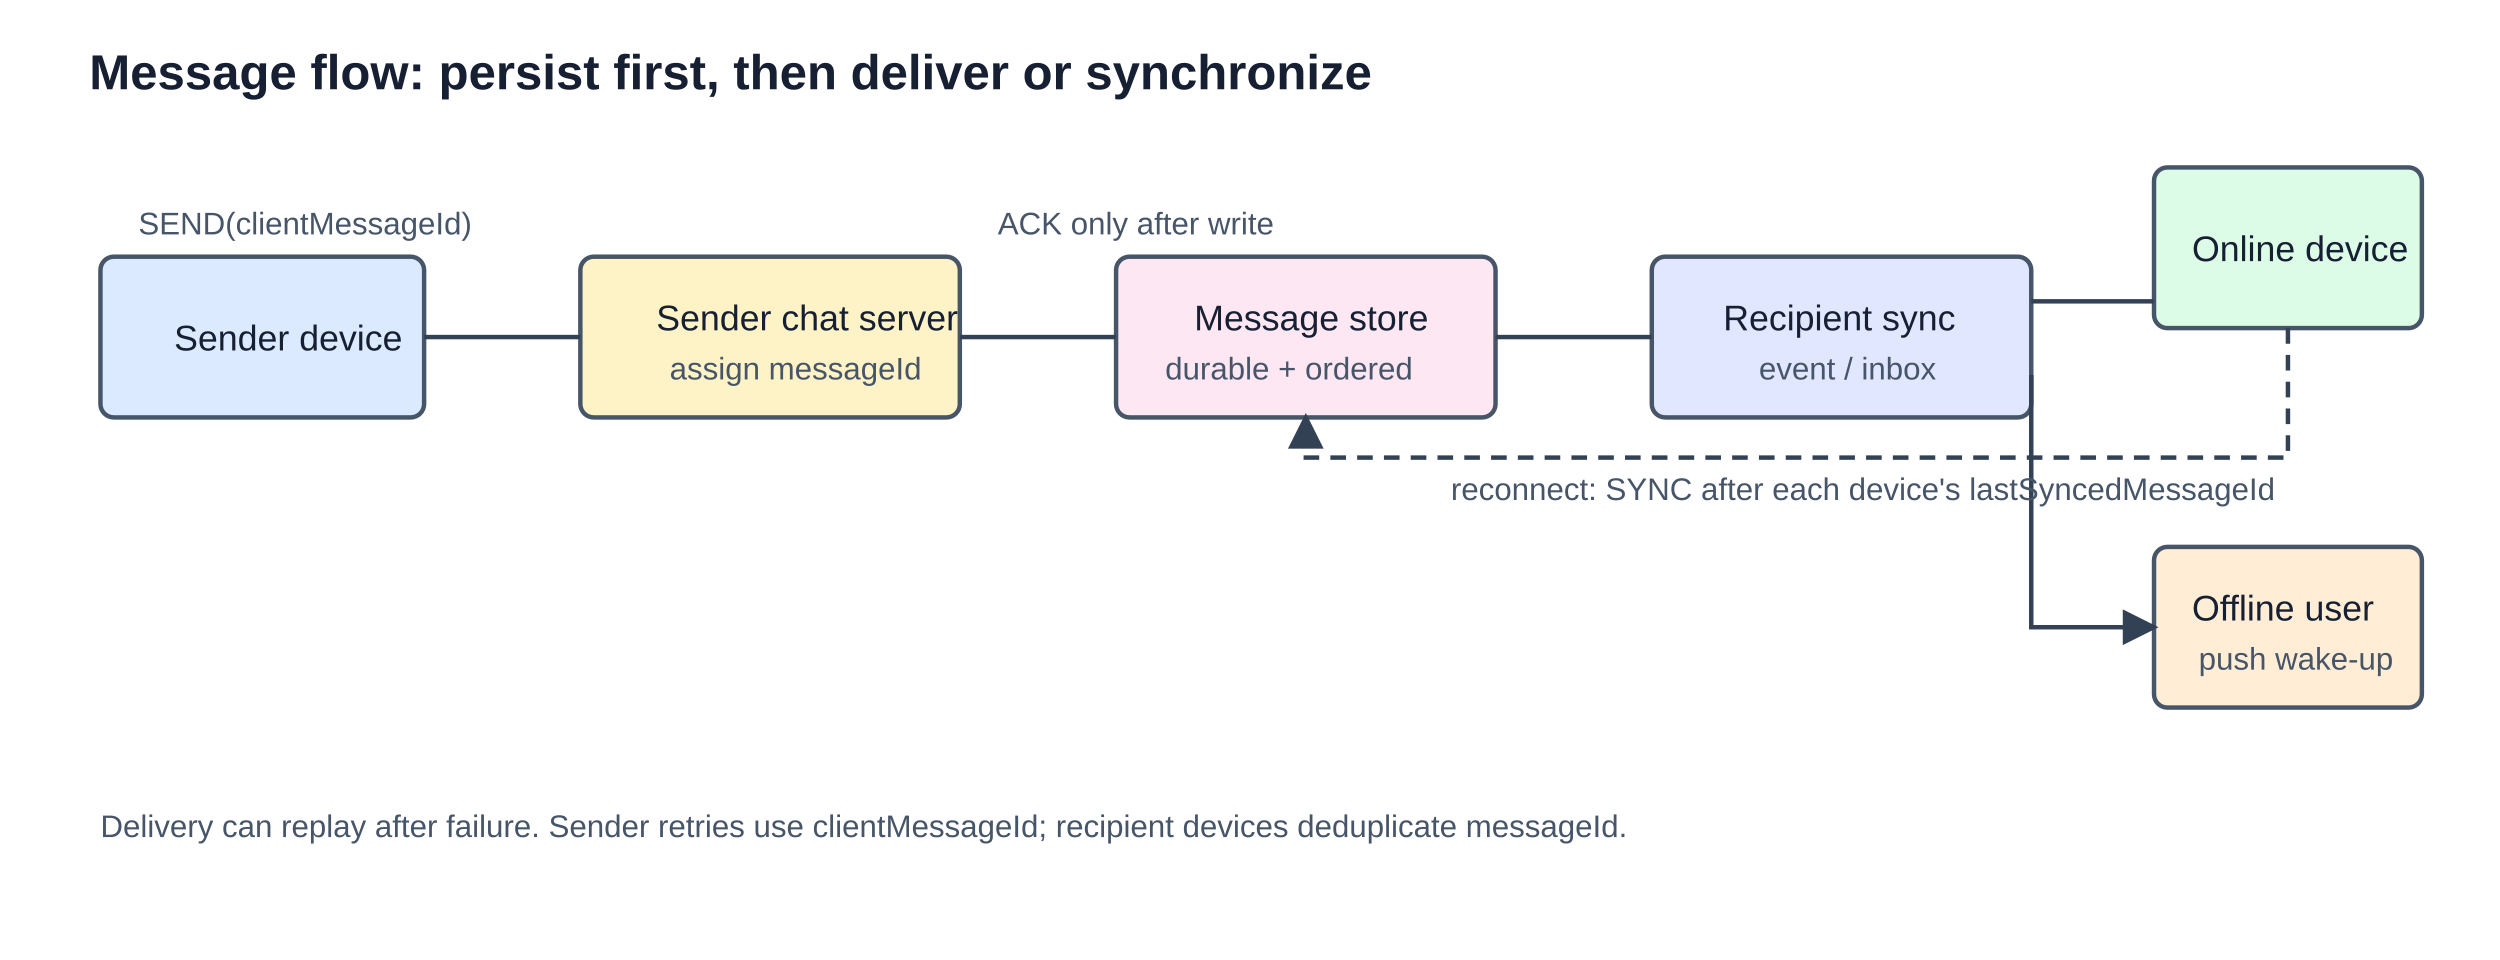
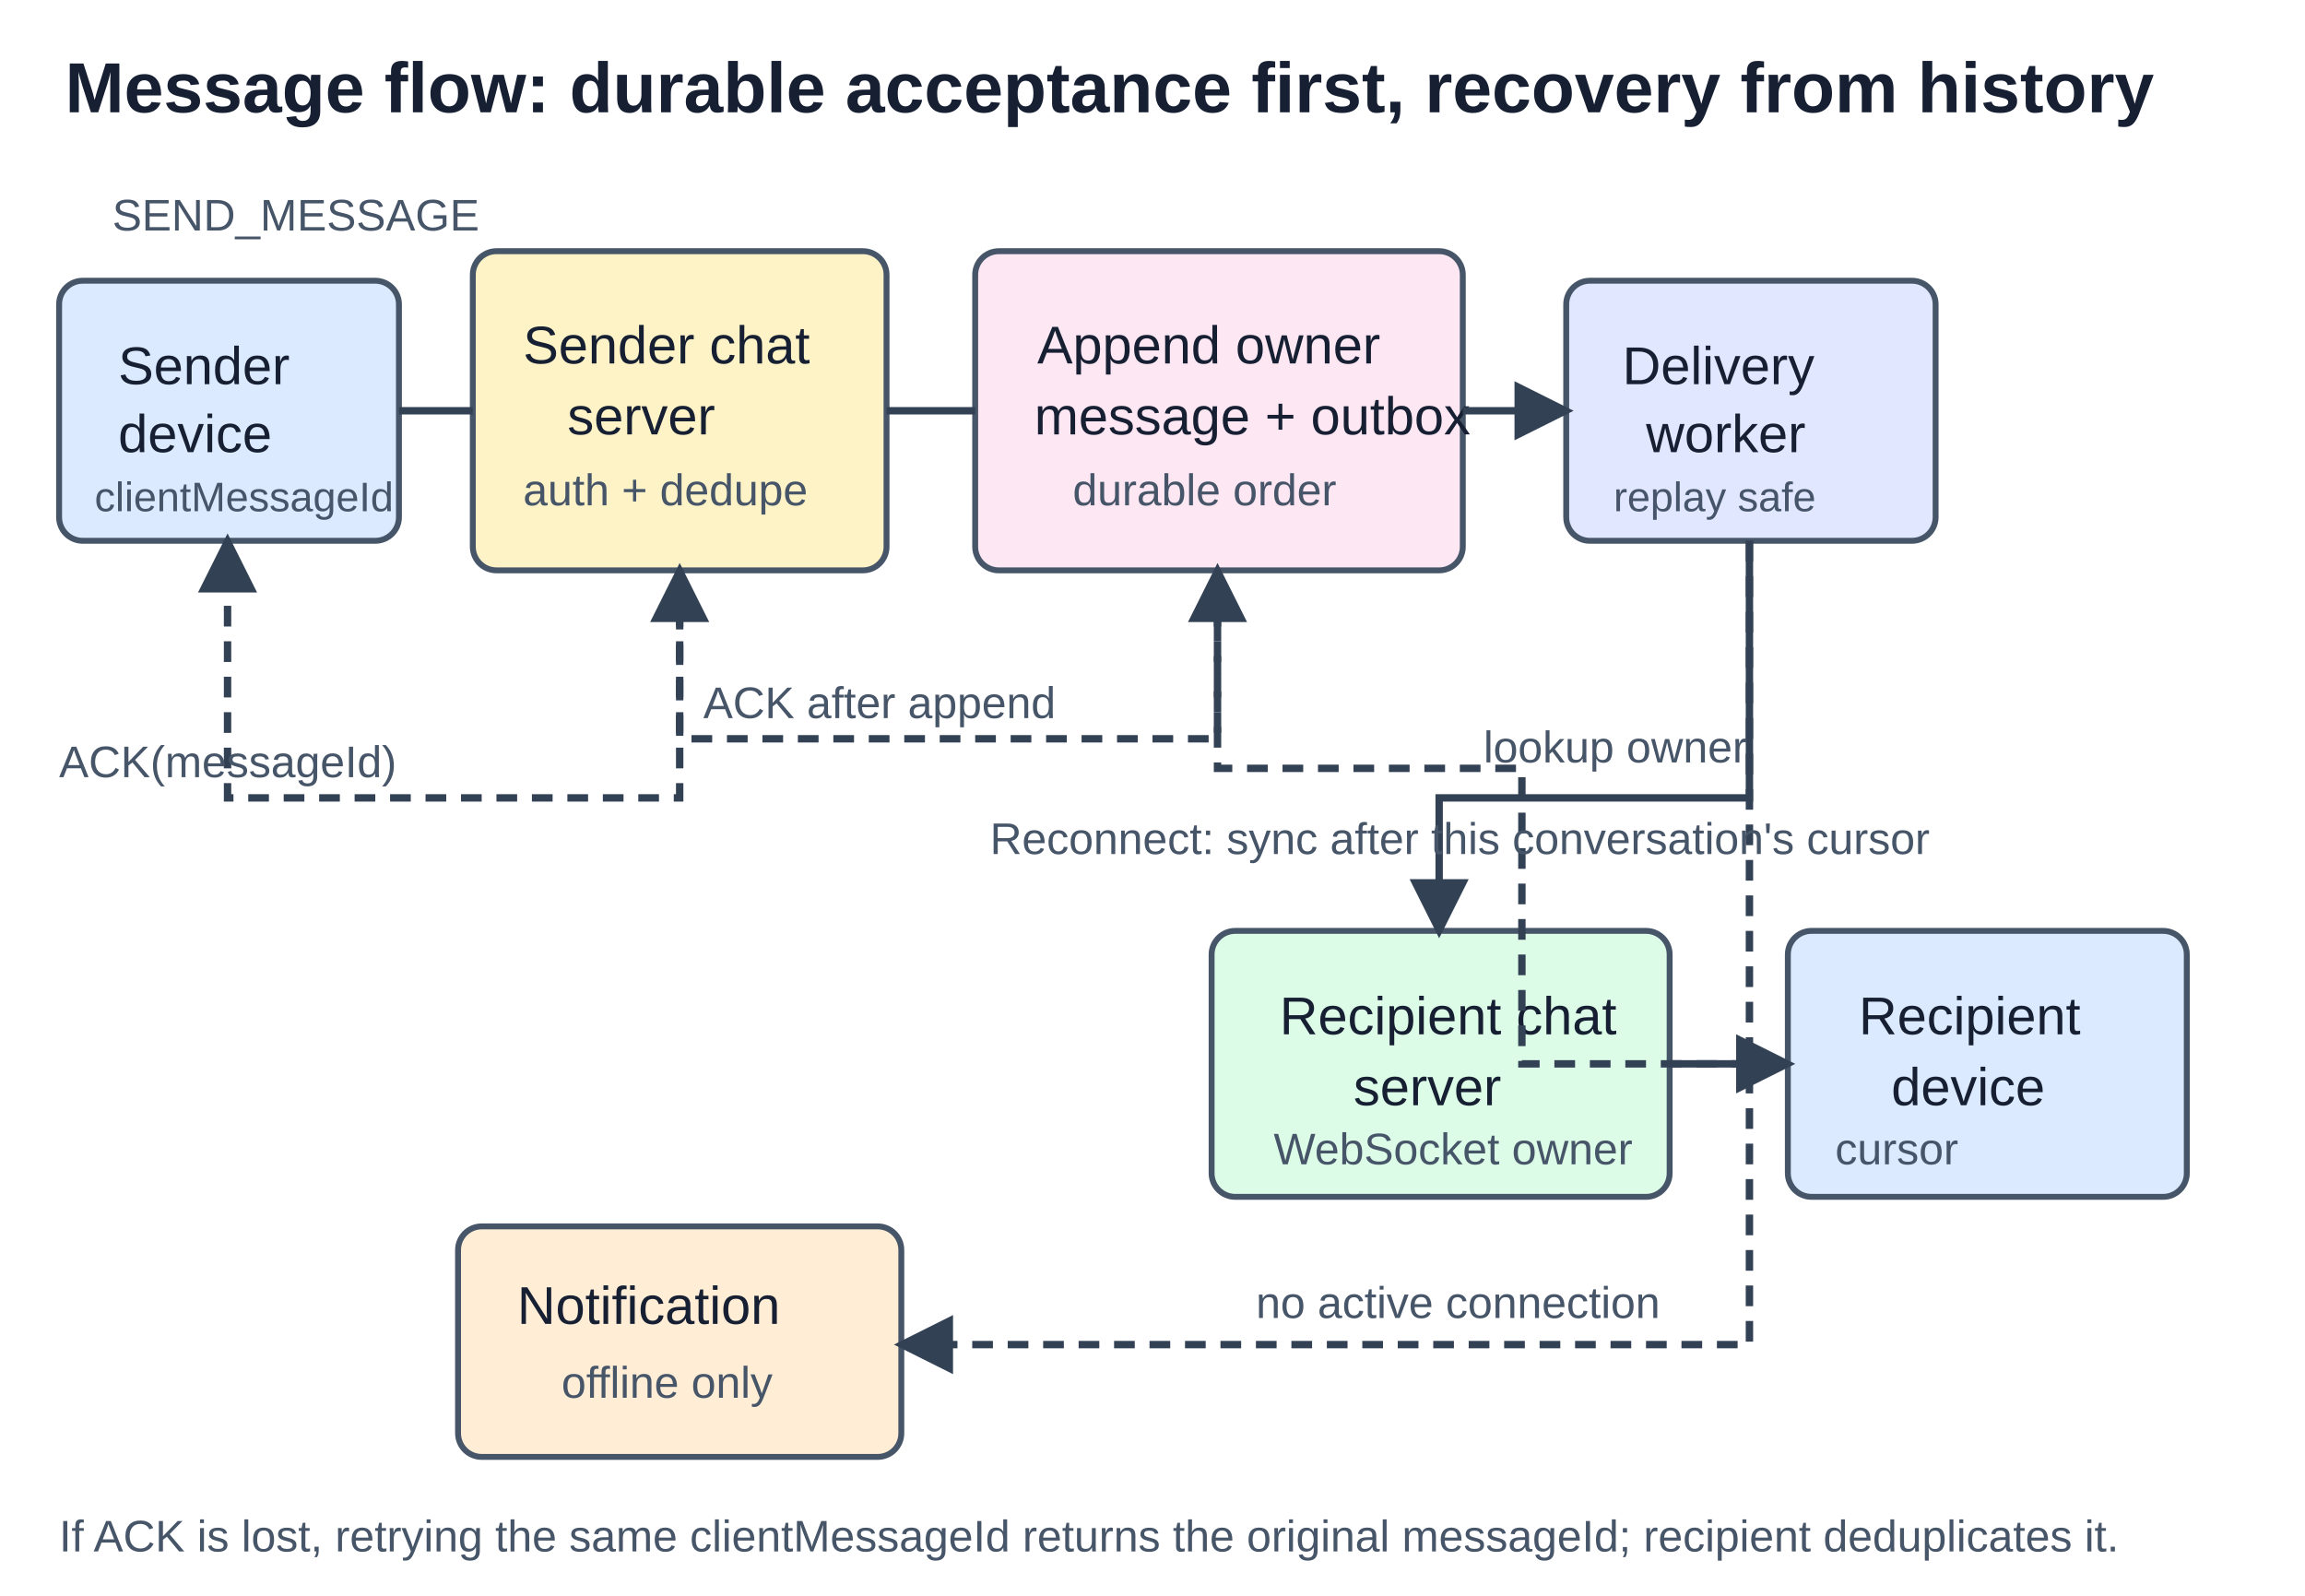
- <svg xmlns="http://www.w3.org/2000/svg" width="1120" height="430" viewBox="0 0 1120 430" role="img" aria-labelledby="title desc">
+ <svg xmlns="http://www.w3.org/2000/svg" width="780" height="540" viewBox="0 0 780 540" role="img" aria-labelledby="title desc">
  <style>
-     text { font-family: Arial, sans-serif; fill: #172033; font-size: 16px; }
-     .title { font-size: 22px; font-weight: 700; } .box { stroke: #475569; stroke-width: 2; rx: 6; }
-     .sender { fill: #dbeafe; } .server { fill: #fef3c7; } .store { fill: #fce7f3; } .stream { fill: #e0e7ff; } .receiver { fill: #dcfce7; } .offline { fill: #ffedd5; }
-     .arrow { stroke: #334155; stroke-width: 2; fill: none; marker-end: url(#arrow); } .dash { stroke-dasharray: 7 5; }
-     .label { font-size: 14px; fill: #475569; }
+     text { font-family: Arial, sans-serif; fill: #172033; font-size: 18px; }
+     .title { font-size: 24px; font-weight: 700; }
+     .box { stroke: #475569; stroke-width: 2; rx: 8; }
+     .client { fill: #dbeafe; } .server { fill: #fef3c7; } .store { fill: #fce7f3; }
+     .worker { fill: #e0e7ff; } .recipient { fill: #dcfce7; } .offline { fill: #ffedd5; }
+     .arrow { stroke: #334155; stroke-width: 2.5; fill: none; marker-end: url(#arrow); }
+     .dash { stroke-dasharray: 7 5; }
+     .label { font-size: 15px; fill: #475569; }
+     .small { font-size: 14px; fill: #475569; }
  </style>
  <defs>
    <marker id="arrow" markerWidth="8" markerHeight="8" refX="7" refY="4" orient="auto">
      <path d="M0,0 L8,4 L0,8 Z" fill="#334155" />
    </marker>
  </defs>
-   <text x="40" y="40" class="title">Message flow: persist first, then deliver or synchronize</text>
-   <rect x="45" y="115" width="145" height="72" class="box sender" />
-   <text x="78" y="157">Sender device</text>
-   <rect x="260" y="115" width="170" height="72" class="box server" />
-   <text x="294" y="148">Sender chat server</text>
-   <text x="300" y="170" class="label">assign messageId</text>
-   <rect x="500" y="115" width="170" height="72" class="box store" />
-   <text x="535" y="148">Message store</text>
-   <text x="522" y="170" class="label">durable + ordered</text>
-   <rect x="740" y="115" width="170" height="72" class="box stream" />
-   <text x="772" y="148">Recipient sync</text>
-   <text x="788" y="170" class="label">event / inbox</text>
-   <rect x="965" y="75" width="120" height="72" class="box receiver" />
-   <text x="982" y="117">Online device</text>
-   <rect x="965" y="245" width="120" height="72" class="box offline" />
-   <text x="982" y="278">Offline user</text>
-   <text x="985" y="300" class="label">push wake-up</text>
-   <path d="M190 151 H260 M430 151 H500 M670 151 H740 M910 135 H965 M910 168 V281 H965" class="arrow" />
-   <text x="62" y="105" class="label">SEND(clientMessageId)</text>
-   <text x="447" y="105" class="label">ACK only after write</text>
-   <path d="M1025 147 V205 H585 V187" class="arrow dash" />
-   <text x="650" y="224" class="label">reconnect: SYNC after each device's lastSyncedMessageId</text>
-   <text x="45" y="375" class="label">Delivery can replay after failure. Sender retries use clientMessageId; recipient devices deduplicate messageId.</text>
+   <text x="22" y="38" class="title">Message flow: durable acceptance first, recovery from history</text>
+   <rect x="20" y="95" width="115" height="88" class="box client" />
+   <text x="40" y="130">Sender</text>
+   <text x="40" y="153">device</text>
+   <text x="32" y="173" class="small">clientMessageId</text>
+   <rect x="160" y="85" width="140" height="108" class="box server" />
+   <text x="177" y="123">Sender chat</text>
+   <text x="192" y="147">server</text>
+   <text x="177" y="171" class="label">auth + dedupe</text>
+   <rect x="330" y="85" width="165" height="108" class="box store" />
+   <text x="351" y="123">Append owner</text>
+   <text x="350" y="147">message + outbox</text>
+   <text x="363" y="171" class="label">durable order</text>
+   <rect x="530" y="95" width="125" height="88" class="box worker" />
+   <text x="549" y="130">Delivery</text>
+   <text x="557" y="153">worker</text>
+   <text x="546" y="173" class="small">replay safe</text>
+   <path d="M135 139 H160 M300 139 H330 M495 139 H530" class="arrow" />
+   <text x="38" y="78" class="label">SEND_MESSAGE</text>
+   <path d="M412 193 V250 H230 V193" class="arrow dash" />
+   <text x="238" y="243" class="label">ACK after append</text>
+   <path d="M230 193 V270 H77 V183" class="arrow dash" />
+   <text x="20" y="263" class="label">ACK(messageId)</text>
+   <rect x="410" y="315" width="155" height="90" class="box recipient" />
+   <text x="433" y="350">Recipient chat</text>
+   <text x="458" y="374">server</text>
+   <text x="431" y="394" class="label">WebSocket owner</text>
+   <rect x="605" y="315" width="135" height="90" class="box client" />
+   <text x="629" y="350">Recipient</text>
+   <text x="640" y="374">device</text>
+   <text x="621" y="394" class="label">cursor</text>
+   <path d="M592 183 V270 H487 V315" class="arrow" />
+   <path d="M565 360 H605" class="arrow" />
+   <text x="502" y="258" class="label">lookup owner</text>
+   <rect x="155" y="415" width="150" height="78" class="box offline" />
+   <text x="175" y="448">Notification</text>
+   <text x="190" y="473" class="label">offline only</text>
+   <path d="M592 183 V455 H305" class="arrow dash" />
+   <text x="425" y="446" class="label">no active connection</text>
+   <path d="M605 360 H515 V260 H412 V193" class="arrow dash" />
+   <text x="335" y="289" class="label">Reconnect: sync after this conversation's cursor</text>
+   <text x="20" y="525" class="label">If ACK is lost, retrying the same clientMessageId returns the original messageId; recipient deduplicates it.</text>
</svg>
